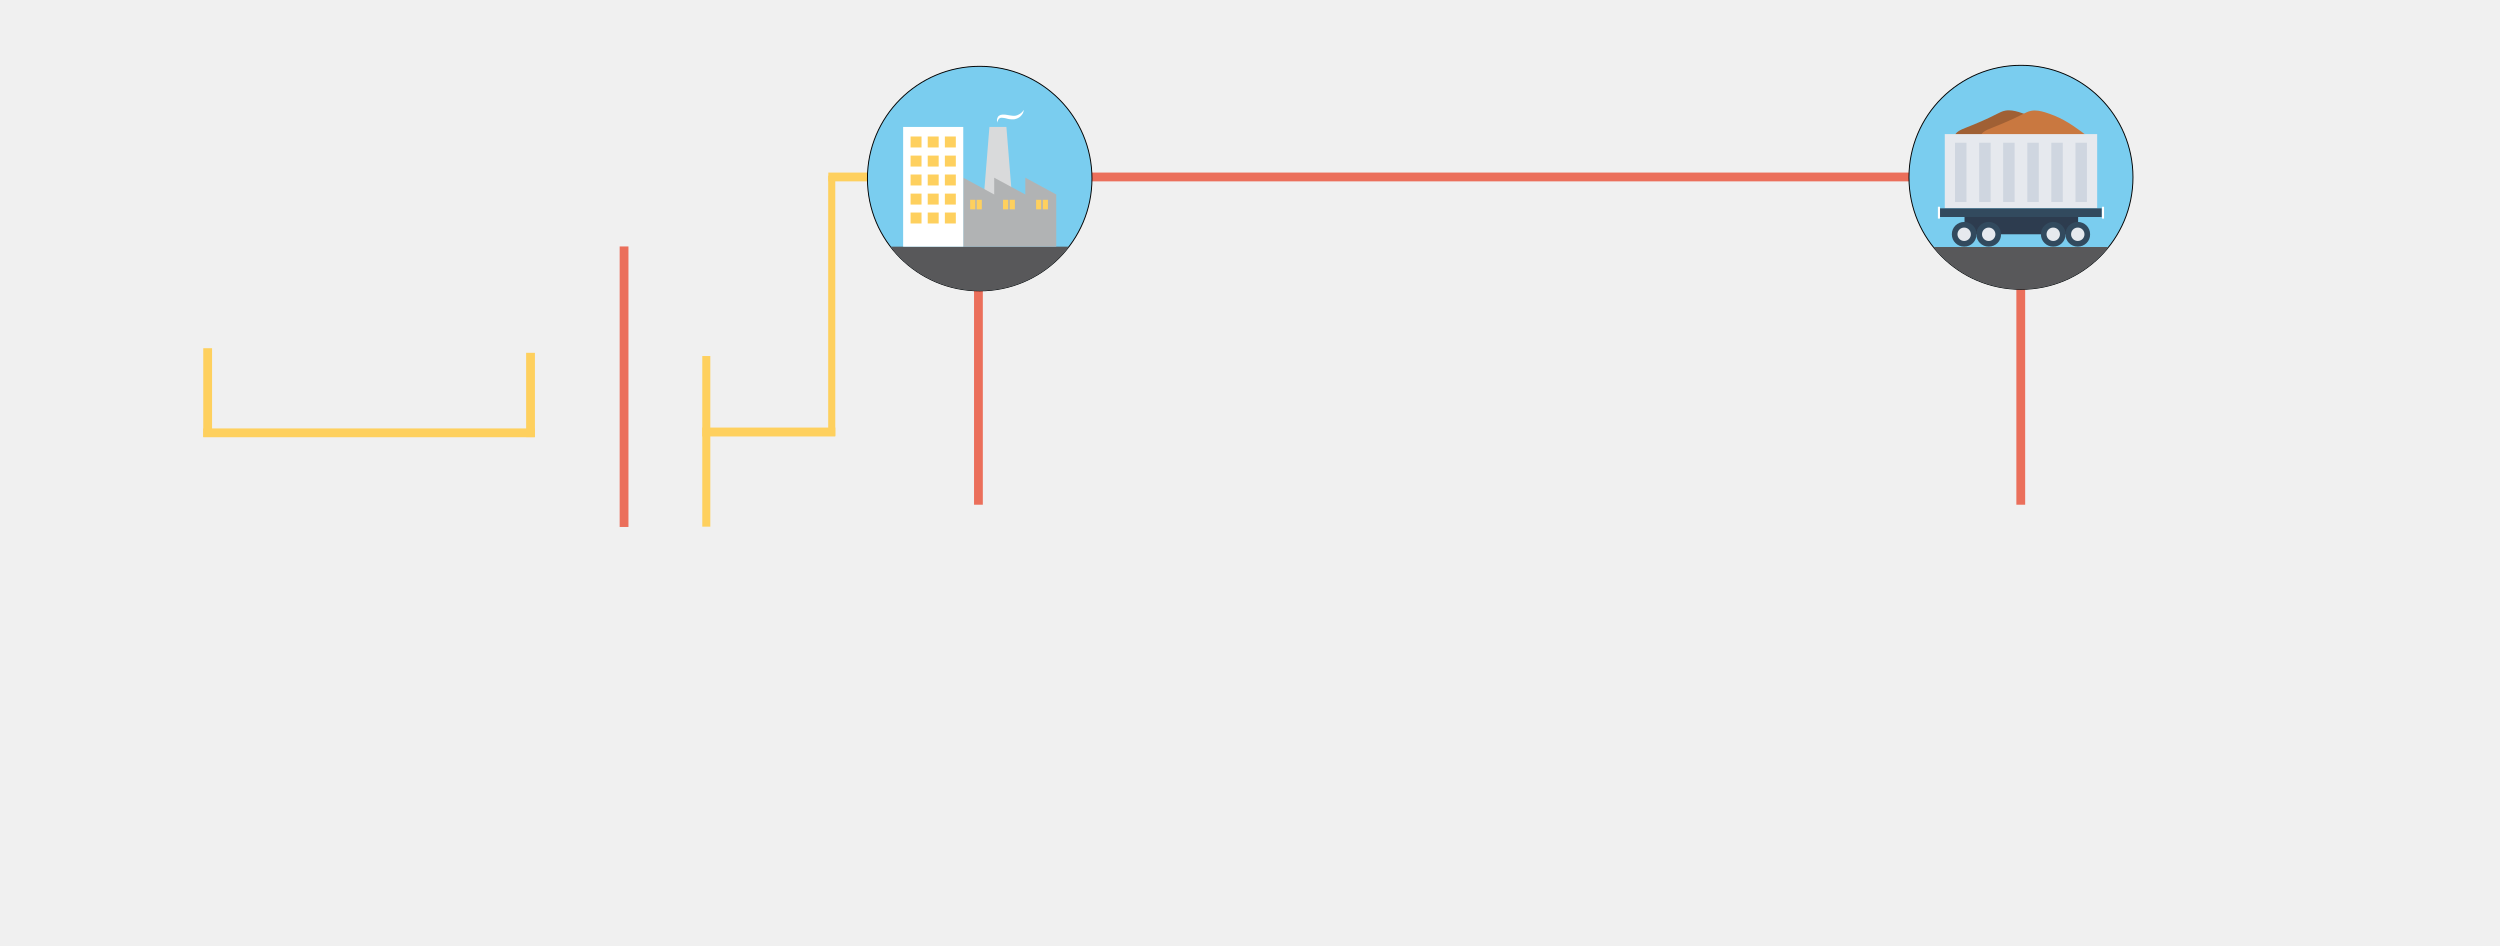
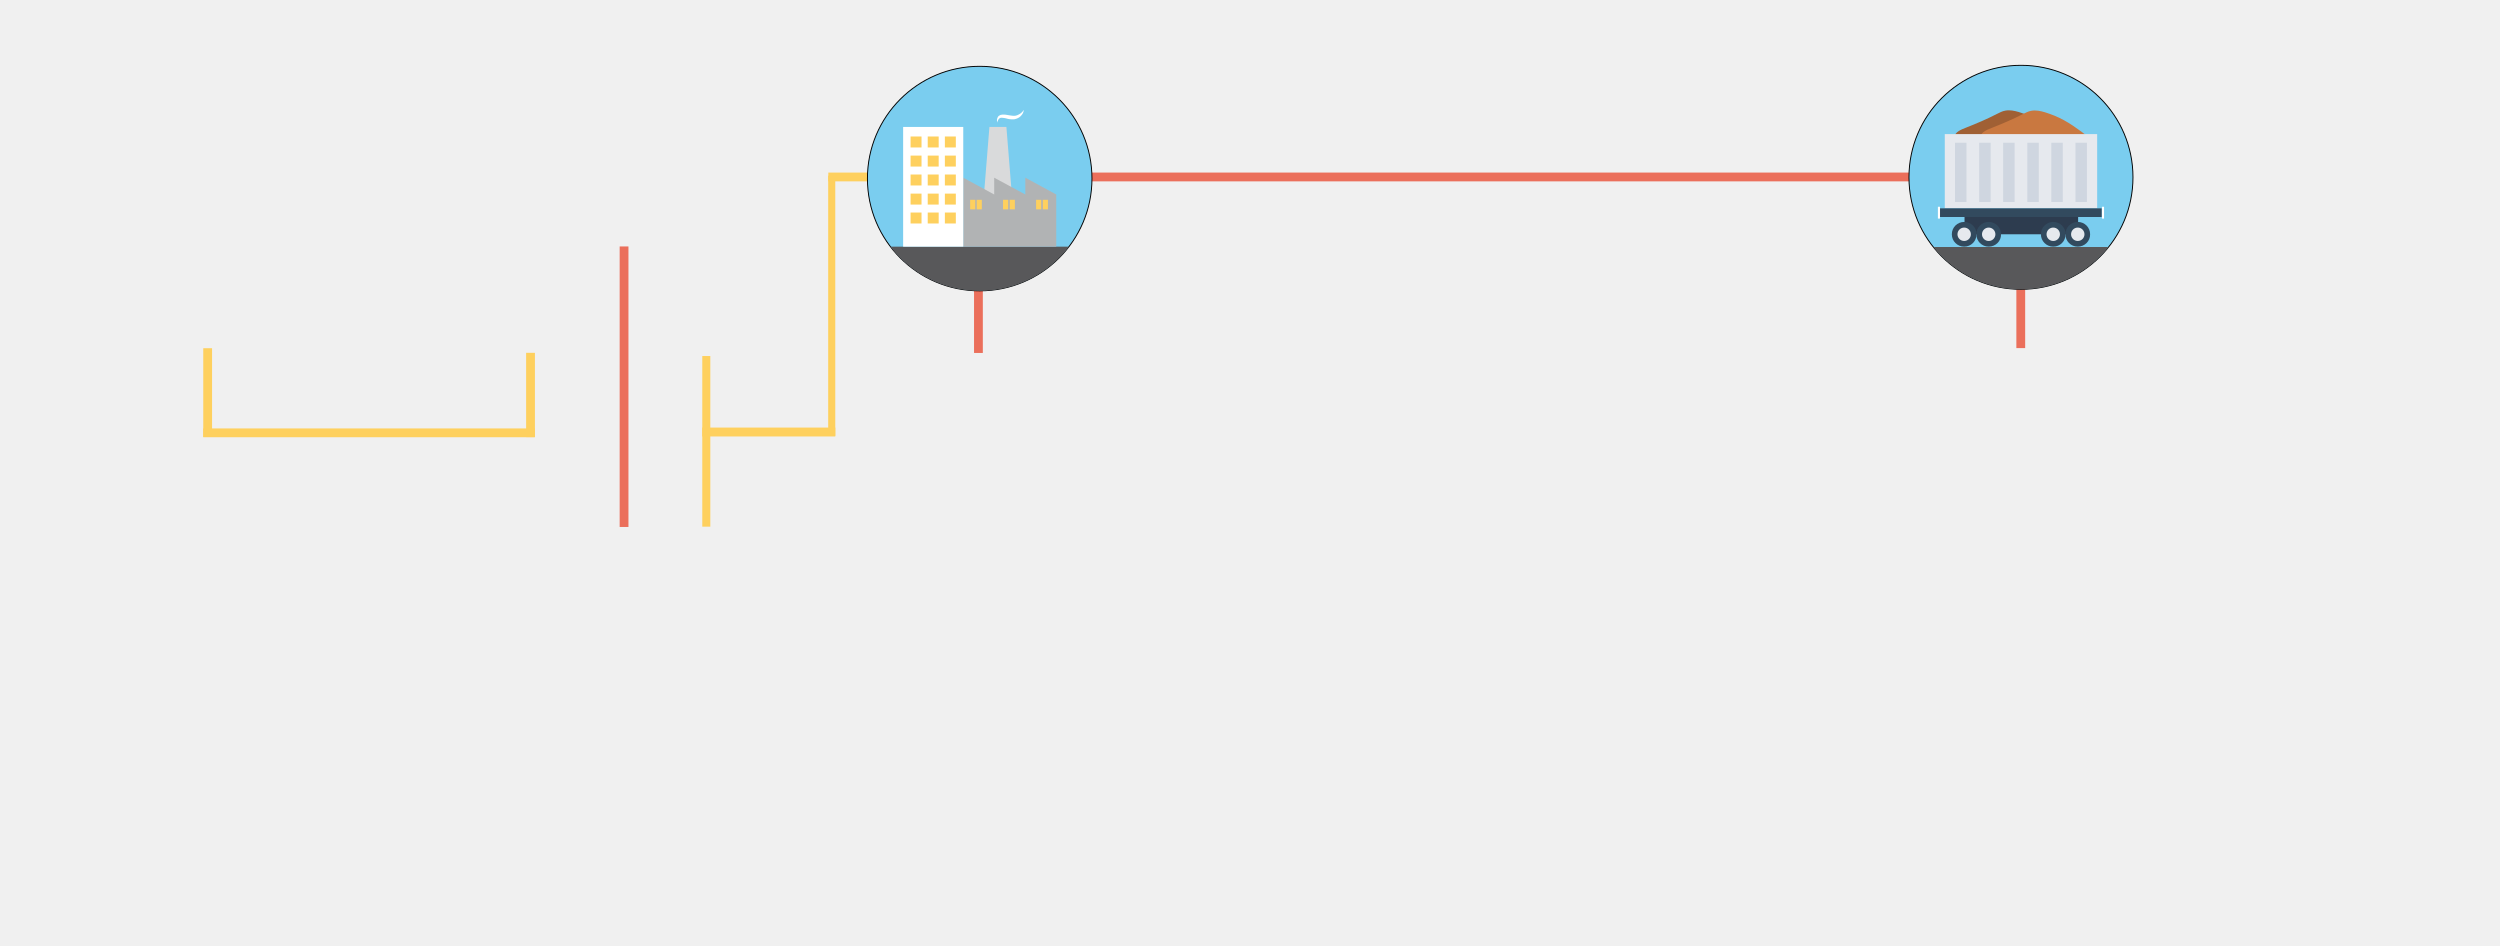
<svg xmlns="http://www.w3.org/2000/svg" viewBox="0 0 2076.25 785" height="785" width="2076.25" version="1.1" id="svg27298">
  <defs id="defs27302" />
  <g style="fill:#fed05e;fill-opacity:1" id="g5777" transform="matrix(0.4716399,0,0,0.7876384,299.8342,-116.7548)">
    <rect id="rect5779" height="9.274" width="366.16" y="330.19" x="822.866" style="fill:#fed05e;fill-opacity:1" />
  </g>
  <g id="g5781" transform="matrix(0.9387798,0,0,0.7876384,-404.2188,-116.7548)">
    <rect id="rect5783" height="9.274" width="783.092" y="330.188" x="1389.194" style="fill:#eb6f5b" />
  </g>
  <g style="fill:#fed05e;fill-opacity:1" id="g5789" transform="matrix(0.6338922,0,0,0.7923918,130.2565,-118.3398)">
    <rect id="rect5791" height="272.792" width="9.275" y="333.427" x="879.573" style="fill:#fed05e;fill-opacity:1" />
  </g>
-   <g style="fill:#eb6f5b;fill-opacity:1" id="g5793" transform="matrix(0.7876384,0,0,0.7876384,-197.8963,-116.7548)">
+   <g style="fill:#eb6f5b;fill-opacity:1" id="g5793" transform="matrix(0.7876384,0,0,0.4244035,-197.8963,4.35748)">
    <rect id="rect5795" height="346.997" width="9.272" y="333.427" x="1278.295" style="fill:#eb6f5b;fill-opacity:1" />
  </g>
-   <g id="g5797" transform="matrix(0.7876384,0,0,0.7876384,-75.89632,-116.7548)">
+   <g id="g5797" transform="matrix(0.7876384,0,0,0.41278,-75.89632,8.233074)">
    <rect id="rect5799" height="346.997" width="9.272" y="333.427" x="2222.458" style="fill:#eb6f5b" />
  </g>
  <g id="g6495" transform="matrix(0.7876384,0,0,0.7876384,-197.8963,-116.7548)">
    <circle id="circle6497" r="118.382" cy="336.53" cx="1284.262" style="fill:#7acdef;stroke:#000000;stroke-opacity:1" />
  </g>
  <g id="g6499" transform="matrix(0.7876384,0,0,0.7876384,-197.8963,-116.7548)">
    <path id="path6501" d="m 1190.115,408.306 c 21.627,28.337 55.744,46.607 94.146,46.607 38.407,0 72.521,-18.27 94.148,-46.607 l -188.294,0 z" style="fill:#58585a" />
  </g>
  <g id="g6503" transform="matrix(0.7876384,0,0,0.7876384,-197.8963,-116.7548)">
    <polygon id="polygon6505" points="1294.517,282.092 1312.414,282.092 1318.751,360.767 1288.179,360.767 " style="fill:#d9dadb" />
  </g>
  <g id="g6507" transform="matrix(0.7876384,0,0,0.7876384,-197.8963,-116.7548)">
    <polygon id="polygon6509" points="1266.925,408.306 1266.925,335.599 1299.549,353.31 1299.549,335.599 1332.363,353.31 1332.363,335.599 1364.987,353.31 1364.987,408.306 " style="fill:#b1b3b4" />
  </g>
  <g id="g6511" transform="matrix(0.7876384,0,0,0.7876384,-197.8963,-116.7548)">
    <rect id="rect6513" height="126.214" width="63.386" y="282.092" x="1203.539" style="fill:#ffffff" />
  </g>
  <g style="fill:#fed05e;fill-opacity:1" id="g6515" transform="matrix(0.7876384,0,0,0.7876384,-197.8963,-116.7548)">
    <g style="fill:#fed05e;fill-opacity:1" id="g6517">
      <rect id="rect6519" height="11.559" width="11.558" y="292.161" x="1211.369" style="fill:#fed05e;fill-opacity:1" />
    </g>
    <g style="fill:#fed05e;fill-opacity:1" id="g6521">
      <rect id="rect6523" height="11.559" width="11.56" y="292.161" x="1229.452" style="fill:#fed05e;fill-opacity:1" />
    </g>
    <g style="fill:#fed05e;fill-opacity:1" id="g6525">
      <rect id="rect6527" height="11.559" width="11.557" y="292.161" x="1247.537" style="fill:#fed05e;fill-opacity:1" />
    </g>
    <g style="fill:#fed05e;fill-opacity:1" id="g6529">
      <rect id="rect6531" height="11.559" width="11.558" y="312.295" x="1211.369" style="fill:#fed05e;fill-opacity:1" />
    </g>
    <g style="fill:#fed05e;fill-opacity:1" id="g6533">
      <rect id="rect6535" height="11.559" width="11.56" y="312.295" x="1229.452" style="fill:#fed05e;fill-opacity:1" />
    </g>
    <g style="fill:#fed05e;fill-opacity:1" id="g6537">
      <rect id="rect6539" height="11.559" width="11.557" y="312.295" x="1247.537" style="fill:#fed05e;fill-opacity:1" />
    </g>
    <g style="fill:#fed05e;fill-opacity:1" id="g6541">
      <rect id="rect6543" height="11.559" width="11.558" y="332.243" x="1211.369" style="fill:#fed05e;fill-opacity:1" />
    </g>
    <g style="fill:#fed05e;fill-opacity:1" id="g6545">
      <rect id="rect6547" height="11.559" width="11.56" y="332.243" x="1229.452" style="fill:#fed05e;fill-opacity:1" />
    </g>
    <g style="fill:#fed05e;fill-opacity:1" id="g6549">
      <rect id="rect6551" height="11.559" width="11.557" y="332.243" x="1247.537" style="fill:#fed05e;fill-opacity:1" />
    </g>
    <g style="fill:#fed05e;fill-opacity:1" id="g6553">
      <rect id="rect6555" height="11.558" width="11.558" y="352.378" x="1211.369" style="fill:#fed05e;fill-opacity:1" />
    </g>
    <g style="fill:#fed05e;fill-opacity:1" id="g6557">
      <rect id="rect6559" height="11.558" width="11.56" y="352.378" x="1229.452" style="fill:#fed05e;fill-opacity:1" />
    </g>
    <g style="fill:#fed05e;fill-opacity:1" id="g6561">
      <rect id="rect6563" height="11.558" width="11.557" y="352.378" x="1247.537" style="fill:#fed05e;fill-opacity:1" />
    </g>
    <g style="fill:#fed05e;fill-opacity:1" id="g6565">
      <rect id="rect6567" height="11.559" width="11.558" y="372.325" x="1211.369" style="fill:#fed05e;fill-opacity:1" />
    </g>
    <g style="fill:#fed05e;fill-opacity:1" id="g6569">
      <rect id="rect6571" height="11.559" width="11.56" y="372.325" x="1229.452" style="fill:#fed05e;fill-opacity:1" />
    </g>
    <g style="fill:#fed05e;fill-opacity:1" id="g6573">
      <rect id="rect6575" height="11.559" width="11.557" y="372.325" x="1247.537" style="fill:#fed05e;fill-opacity:1" />
    </g>
  </g>
  <g style="fill:#fed05e;fill-opacity:1" id="g6577" transform="matrix(0.7876384,0,0,0.7876384,-197.8963,-116.7548)">
    <g style="fill:#fed05e;fill-opacity:1" id="g6579">
      <rect id="rect6581" height="10.067" width="5.408" y="358.902" x="1274.194" style="fill:#fed05e;fill-opacity:1" />
    </g>
    <g style="fill:#fed05e;fill-opacity:1" id="g6583">
      <rect id="rect6585" height="10.067" width="5.408" y="358.902" x="1281.093" style="fill:#fed05e;fill-opacity:1" />
    </g>
    <g style="fill:#fed05e;fill-opacity:1" id="g6587">
      <rect id="rect6589" height="10.067" width="5.405" y="358.902" x="1308.872" style="fill:#fed05e;fill-opacity:1" />
    </g>
    <g style="fill:#fed05e;fill-opacity:1" id="g6591">
      <rect id="rect6593" height="10.067" width="5.406" y="358.902" x="1315.956" style="fill:#fed05e;fill-opacity:1" />
    </g>
    <g style="fill:#fed05e;fill-opacity:1" id="g6595">
      <rect id="rect6597" height="10.067" width="5.406" y="358.902" x="1343.734" style="fill:#fed05e;fill-opacity:1" />
    </g>
    <g style="fill:#fed05e;fill-opacity:1" id="g6599">
      <rect id="rect6601" height="10.067" width="5.406" y="358.902" x="1350.819" style="fill:#fed05e;fill-opacity:1" />
    </g>
  </g>
  <g id="g6603" transform="matrix(0.7876384,0,0,0.7876384,-197.8963,-116.7548)">
    <path id="path6605" d="m 1303.09,277.432 c 0,0 0,-0.186 -0.185,-0.373 0,-0.187 -0.186,-0.56 -0.371,-1.118 0,-0.56 -0.188,-1.119 0,-1.865 0.185,-0.744 0.371,-1.677 0.932,-2.609 0.559,-0.932 1.676,-1.678 2.796,-2.051 1.117,-0.372 2.422,-0.372 3.542,-0.372 1.117,0 2.237,0.186 3.354,0.372 1.119,0.187 2.239,0.373 3.356,0.559 1.119,0.187 2.052,0.187 2.983,0.373 0.559,0 0.932,0 1.49,0 0.561,0 0.934,-0.186 1.307,-0.186 1.864,-0.373 3.354,-1.306 4.659,-2.051 1.305,-0.932 2.237,-1.864 2.798,-2.61 0.558,-0.746 0.932,-1.305 0.932,-1.305 0,0 0,0.187 0,0.374 0,0.186 0,0.745 -0.188,1.118 -0.186,0.932 -0.744,2.423 -2.049,3.915 -1.12,1.49 -2.983,2.982 -5.221,3.729 -0.559,0.186 -1.305,0.372 -1.866,0.559 -0.559,0.186 -1.305,0.186 -1.863,0.186 -1.305,0 -2.423,0 -3.728,-0.186 -1.12,-0.187 -2.239,-0.373 -3.356,-0.746 -1.118,-0.186 -2.052,-0.559 -2.983,-0.559 -1.118,-0.187 -1.864,-0.187 -2.61,-0.187 -0.747,0 -1.305,0.373 -1.864,0.746 -1.12,0.932 -1.491,2.236 -1.867,3.168 0,0.375 0,1.119 0,1.119 z" style="fill:#ffffff" />
  </g>
  <g style="stroke:#000000;stroke-opacity:1" id="g7237" transform="matrix(0.7876384,0,0,0.7876384,-75.89632,-116.7548)">
    <circle id="circle7239" r="118.098" cy="335.191" cx="2227.307" style="fill:#7acdef;stroke:#000000;stroke-opacity:1" />
  </g>
  <g id="g7241" transform="matrix(0.7876384,0,0,0.7876384,-75.89632,-116.7548)">
    <path id="path7243" d="m 2134.876,408.654 c 21.573,27.153 55.05,44.635 92.431,44.635 37.384,0 70.858,-17.482 92.434,-44.635 l -184.865,0 z" style="fill:#58585a" />
  </g>
  <g id="g7245" transform="matrix(0.7876384,0,0,0.7876384,-75.89632,-116.7548)">
    <path id="path7247" d="m 2271.757,293.16 c -10.972,-8.556 -22.131,-17.111 -36.266,-23.062 -3.348,-1.301 -6.696,-2.604 -10.415,-3.719 -4.465,-1.302 -9.484,-2.418 -14.32,-1.487 -3.348,0.557 -6.139,2.231 -8.928,3.534 -10.414,5.393 -21.387,10.043 -32.733,14.507 -5.393,2.044 -11.344,4.834 -11.529,8.926 0,0.558 0,1.302 0.557,1.859 0.373,0.373 0.932,0.558 1.673,0.744 1.674,0.372 3.536,0.558 5.209,0.372 20.272,0 40.729,0 61.001,0 7.252,0 14.506,0 21.76,-0.558 7.997,-0.373 15.993,-1.86 23.991,-1.116 z" style="fill:#a06034" />
  </g>
  <g id="g7249" transform="matrix(0.7876384,0,0,0.7876384,-75.89632,-116.7548)">
    <path id="path7251" d="m 2299.095,293.16 c -10.973,-8.369 -22.316,-17.111 -36.266,-22.875 -3.348,-1.303 -6.693,-2.604 -10.414,-3.72 -4.463,-1.301 -9.484,-2.418 -14.321,-1.488 -3.347,0.559 -6.136,2.232 -8.928,3.534 -10.414,5.393 -21.387,10.042 -32.731,14.506 -5.393,2.046 -11.346,4.836 -11.531,8.928 0,0.558 0,1.302 0.558,1.859 0.371,0.373 0.93,0.559 1.674,0.745 1.674,0.372 3.533,0.558 5.207,0.372 20.272,0 40.729,0 61.001,0 7.254,0 14.506,0 21.76,-0.558 7.997,-0.56 15.995,-2.047 23.991,-1.303 z" style="fill:#c97840" />
  </g>
  <g id="g7253" transform="matrix(0.7876384,0,0,0.7876384,-75.89632,-116.7548)">
    <rect id="rect7255" height="78.11" width="160.688" y="289.627" x="2146.964" style="fill:#e6e9ee" />
  </g>
  <g id="g7257" transform="matrix(0.7876384,0,0,0.7876384,-75.89632,-116.7548)">
    <rect id="rect7259" height="19.713" width="119.771" y="375.549" x="2167.795" style="fill:#2d3c4f" />
  </g>
  <g id="g7261" transform="matrix(0.7876384,0,0,0.7876384,-75.89632,-116.7548)">
    <g id="g7263">
      <path id="path7265" d="m 2167.421,408.282 0,0 c -7.252,0 -13.018,-5.766 -13.018,-13.02 l 0,0 c 0,-7.253 5.766,-13.017 13.018,-13.017 l 0,0 c 7.254,0 13.02,5.764 13.02,13.017 l 0,0 c 0,7.255 -5.766,13.02 -13.02,13.02 z" style="fill:#324a5e" />
    </g>
    <g id="g7267">
      <path id="path7269" d="m 2193.273,408.282 0,0 c -7.252,0 -13.018,-5.766 -13.018,-13.02 l 0,0 c 0,-7.253 5.766,-13.017 13.018,-13.017 l 0,0 c 7.254,0 13.018,5.764 13.018,13.017 l 0,0 c 0.188,7.255 -5.763,13.02 -13.018,13.02 z" style="fill:#324a5e" />
    </g>
    <g id="g7271">
      <path id="path7273" d="m 2261.343,408.282 0,0 c -7.254,0 -13.02,-5.766 -13.02,-13.02 l 0,0 c 0,-7.253 5.766,-13.017 13.02,-13.017 l 0,0 c 7.251,0 13.017,5.764 13.017,13.017 l 0,0 c 0,7.255 -5.765,13.02 -13.017,13.02 z" style="fill:#324a5e" />
    </g>
    <g id="g7275">
      <path id="path7277" d="m 2287.193,408.282 0,0 c -7.252,0 -13.018,-5.766 -13.018,-13.02 l 0,0 c 0,-7.253 5.766,-13.017 13.018,-13.017 l 0,0 c 7.254,0 13.02,5.764 13.02,13.017 l 0,0 c 0.185,7.255 -5.766,13.02 -13.02,13.02 z" style="fill:#324a5e" />
    </g>
  </g>
  <g id="g7279" transform="matrix(0.7876384,0,0,0.7876384,-75.89632,-116.7548)">
    <g id="g7281">
      <path id="path7283" d="m 2287.193,402.33 0,0 c -3.907,0 -7.066,-3.16 -7.066,-7.067 l 0,0 c 0,-3.906 3.16,-7.066 7.066,-7.066 l 0,0 c 3.906,0 7.068,3.16 7.068,7.066 l 0,0 c 0,3.906 -3.162,7.067 -7.068,7.067 z" style="fill:#e6e9ee" />
    </g>
    <g id="g7285">
      <path id="path7287" d="m 2261.343,402.33 0,0 c -3.907,0 -7.069,-3.16 -7.069,-7.067 l 0,0 c 0,-3.906 3.162,-7.066 7.069,-7.066 l 0,0 c 3.904,0 7.066,3.16 7.066,7.066 l 0,0 c 10e-4,3.906 -3.161,7.067 -7.066,7.067 z" style="fill:#e6e9ee" />
    </g>
    <g id="g7289">
      <path id="path7291" d="m 2193.273,402.33 0,0 c -3.907,0 -7.066,-3.16 -7.066,-7.067 l 0,0 c 0,-3.906 3.16,-7.066 7.066,-7.066 l 0,0 c 3.906,0 7.068,3.16 7.068,7.066 l 0,0 c 0,3.906 -3.161,7.067 -7.068,7.067 z" style="fill:#e6e9ee" />
    </g>
    <g id="g7293">
      <path id="path7295" d="m 2167.421,402.33 0,0 c -3.904,0 -7.066,-3.16 -7.066,-7.067 l 0,0 c 0,-3.906 3.162,-7.066 7.066,-7.066 l 0,0 c 3.907,0 7.069,3.16 7.069,7.066 l 0,0 c 0,3.906 -3.162,7.067 -7.069,7.067 z" style="fill:#e6e9ee" />
    </g>
  </g>
  <g id="g7297" transform="matrix(0.7876384,0,0,0.7876384,-75.89632,-116.7548)">
    <rect id="rect7299" height="9.112" width="170.544" y="367.925" x="2141.942" style="fill:#324a5e" />
  </g>
  <g id="g7301" transform="matrix(0.7876384,0,0,0.7876384,-75.89632,-116.7548)">
    <g id="g7303">
      <rect id="rect7305" height="62.49" width="12.088" y="298.74" x="2157.751" style="fill:#cfd6e0" />
    </g>
    <g id="g7307">
      <rect id="rect7309" height="62.49" width="12.091" y="298.74" x="2183.23" style="fill:#cfd6e0" />
    </g>
    <g id="g7311">
      <rect id="rect7313" height="62.49" width="12.088" y="298.74" x="2208.524" style="fill:#cfd6e0" />
    </g>
    <g id="g7315">
      <rect id="rect7317" height="62.49" width="12.091" y="298.74" x="2234.002" style="fill:#cfd6e0" />
    </g>
    <g id="g7319">
      <rect id="rect7321" height="62.49" width="12.088" y="298.74" x="2259.296" style="fill:#cfd6e0" />
    </g>
    <g id="g7323">
      <rect id="rect7325" height="62.49" width="12.09" y="298.74" x="2284.775" style="fill:#cfd6e0" />
    </g>
  </g>
  <g id="g7327" transform="matrix(0.7876384,0,0,0.7876384,-75.89632,-116.7548)">
    <g id="g7329">
      <rect id="rect7331" height="12.461" width="2.232" y="366.25" x="2312.672" style="fill:#ffffff" />
    </g>
    <g id="g7333">
      <rect id="rect7335" height="12.461" width="2.23" y="366.25" x="2139.712" style="fill:#ffffff" />
    </g>
  </g>
  <g id="g5793-6" transform="matrix(0.7876384,0,0,0.2123037,-838.0206,218.4039)">
    <rect id="rect5795-7" height="346.997" width="9.272" y="333.427" x="1278.295" style="fill:#fed05e" />
  </g>
  <g style="fill:#fed05e;fill-opacity:1" id="g5777-5" transform="matrix(0.7521014,0,0,0.7876384,-450.0735,95.7386)">
    <rect id="rect5779-3" height="9.274" width="366.16" y="330.19" x="822.866" style="fill:#fed05e;fill-opacity:1" />
  </g>
  <g id="g5793-6-5" transform="matrix(0.7876384,0,0,0.2017378,-569.8861,225.7421)">
    <rect id="rect5795-7-6" height="346.997" width="9.272" y="333.427" x="1278.295" style="fill:#fed05e" />
  </g>
  <g style="fill:#fed05e;fill-opacity:1" id="g5785-1-9" transform="matrix(1.67382,0,0,0.7972486,-794.0594,-121.7504)">
    <rect id="rect5787-2-3" height="9.274" width="65.999" y="598.115" x="822.85" style="fill:#fed05e;fill-opacity:1" />
  </g>
  <g style="fill:#fed05e;fill-opacity:1" id="g5789-7-6" transform="matrix(0.7203744,0,0,0.5194962,-50.37886,122.4619)">
    <rect id="rect5791-0-0" height="272.792" width="9.275" y="333.427" x="879.573" style="fill:#fed05e;fill-opacity:1" />
  </g>
  <g style="fill:#eb6f5b;fill-opacity:1" id="g5793-62" transform="matrix(0.7876384,0,0,0.6714032,-492.2034,-19.18385)">
    <rect id="rect5795-6" height="346.997" width="9.272" y="333.427" x="1278.295" style="fill:#eb6f5b;fill-opacity:1" />
  </g>
</svg>
